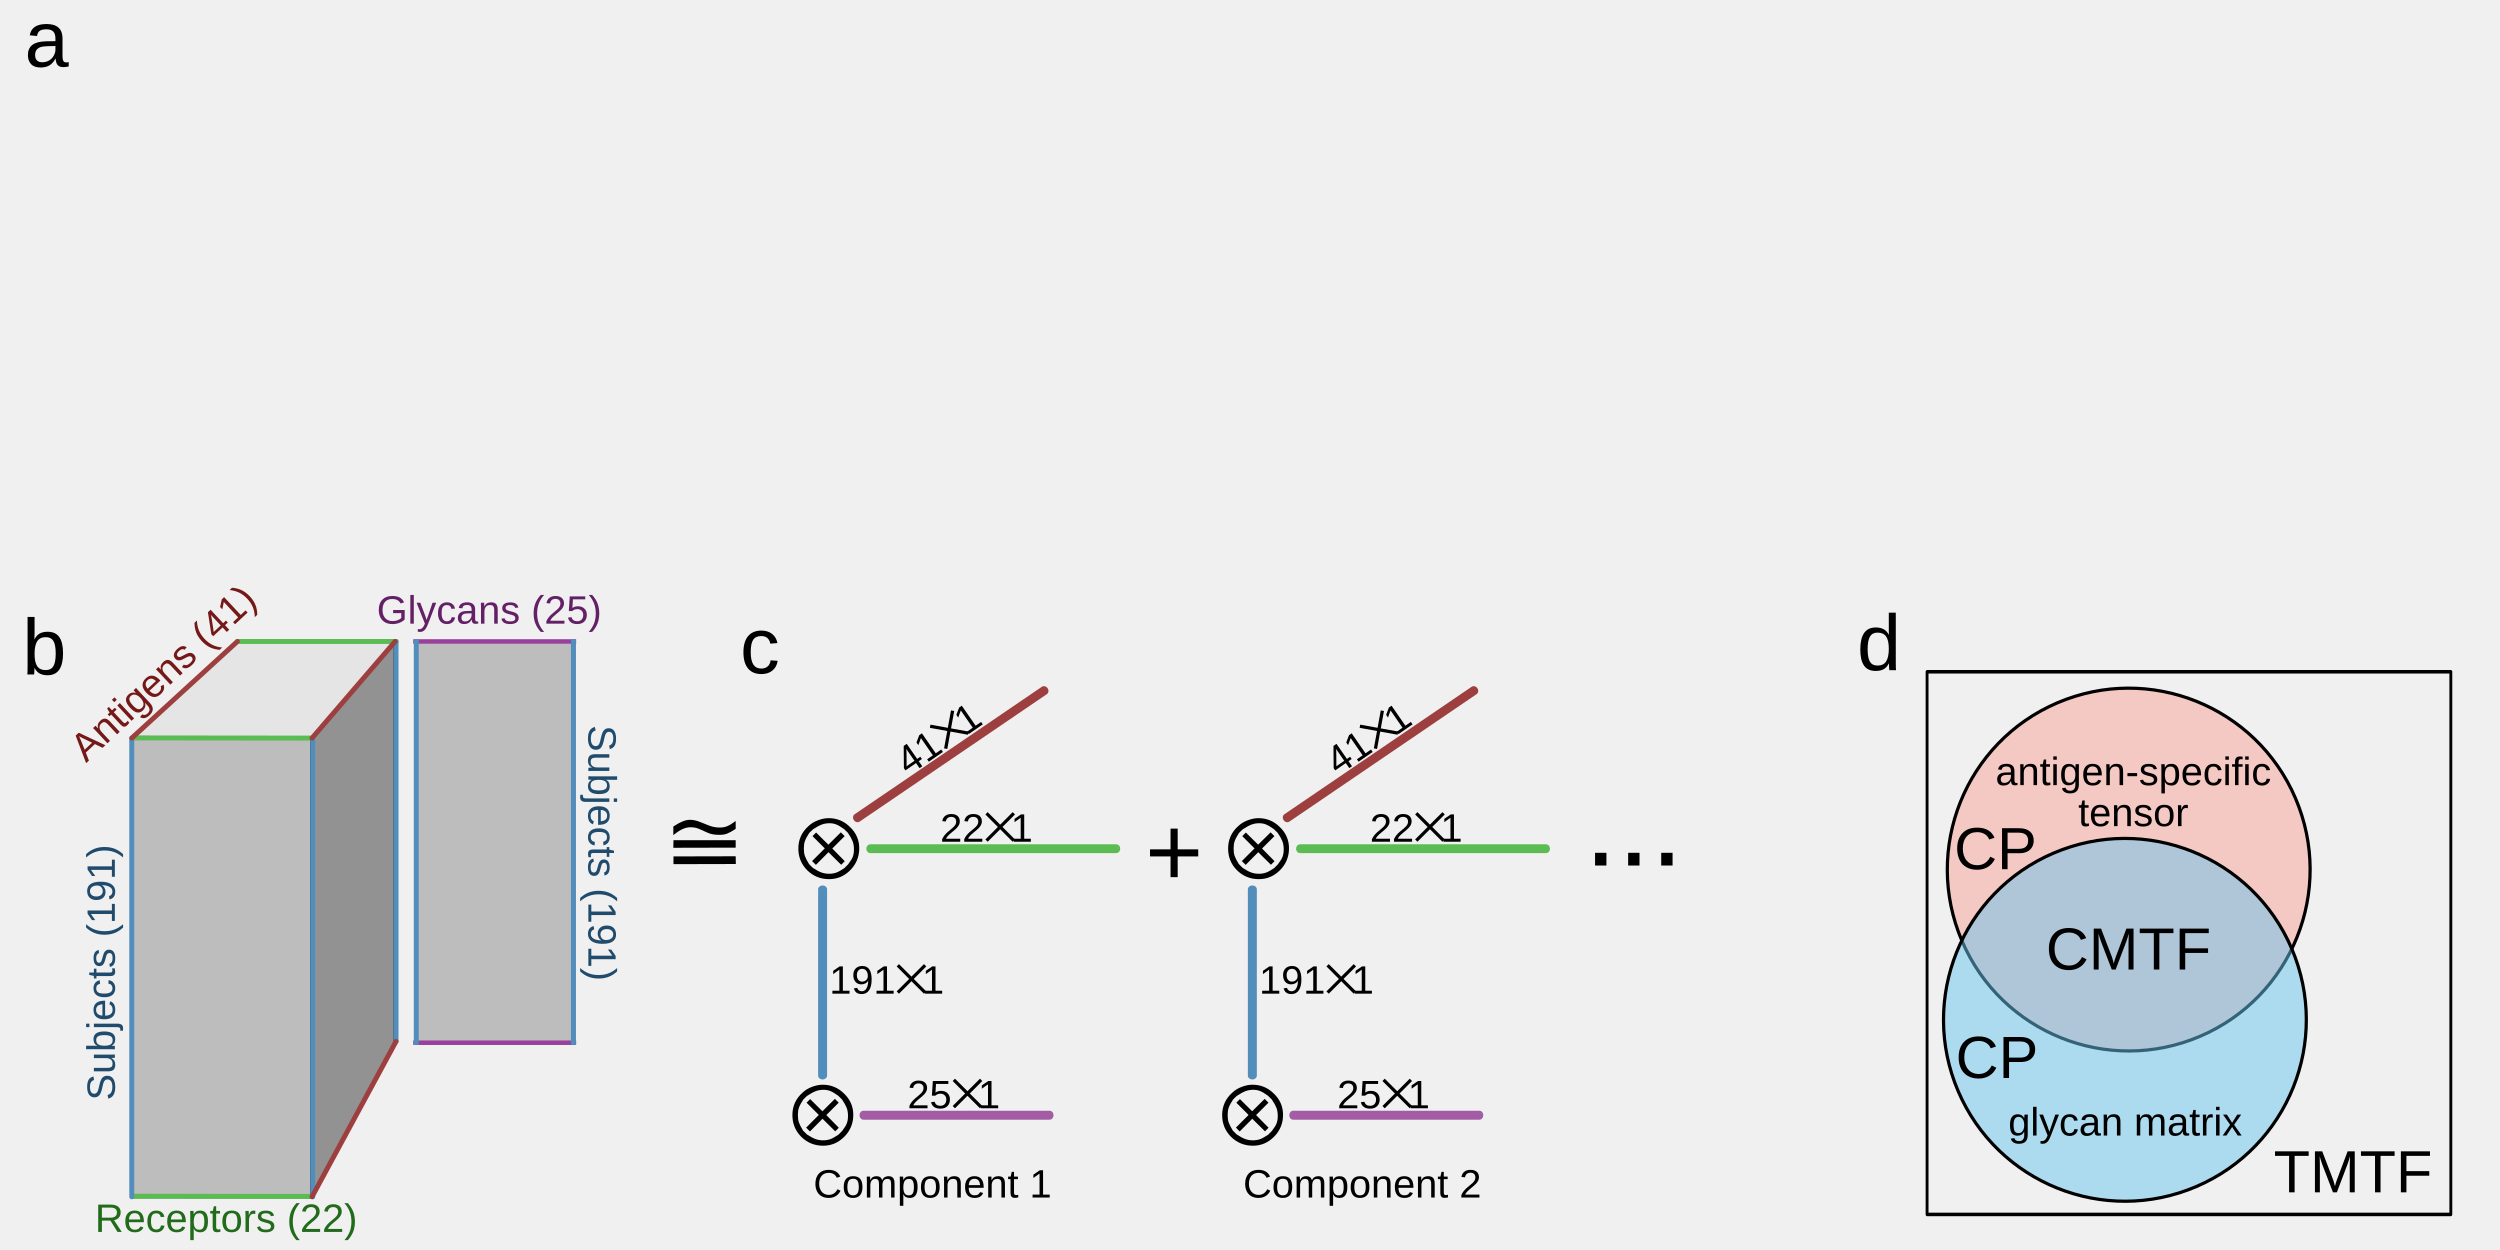
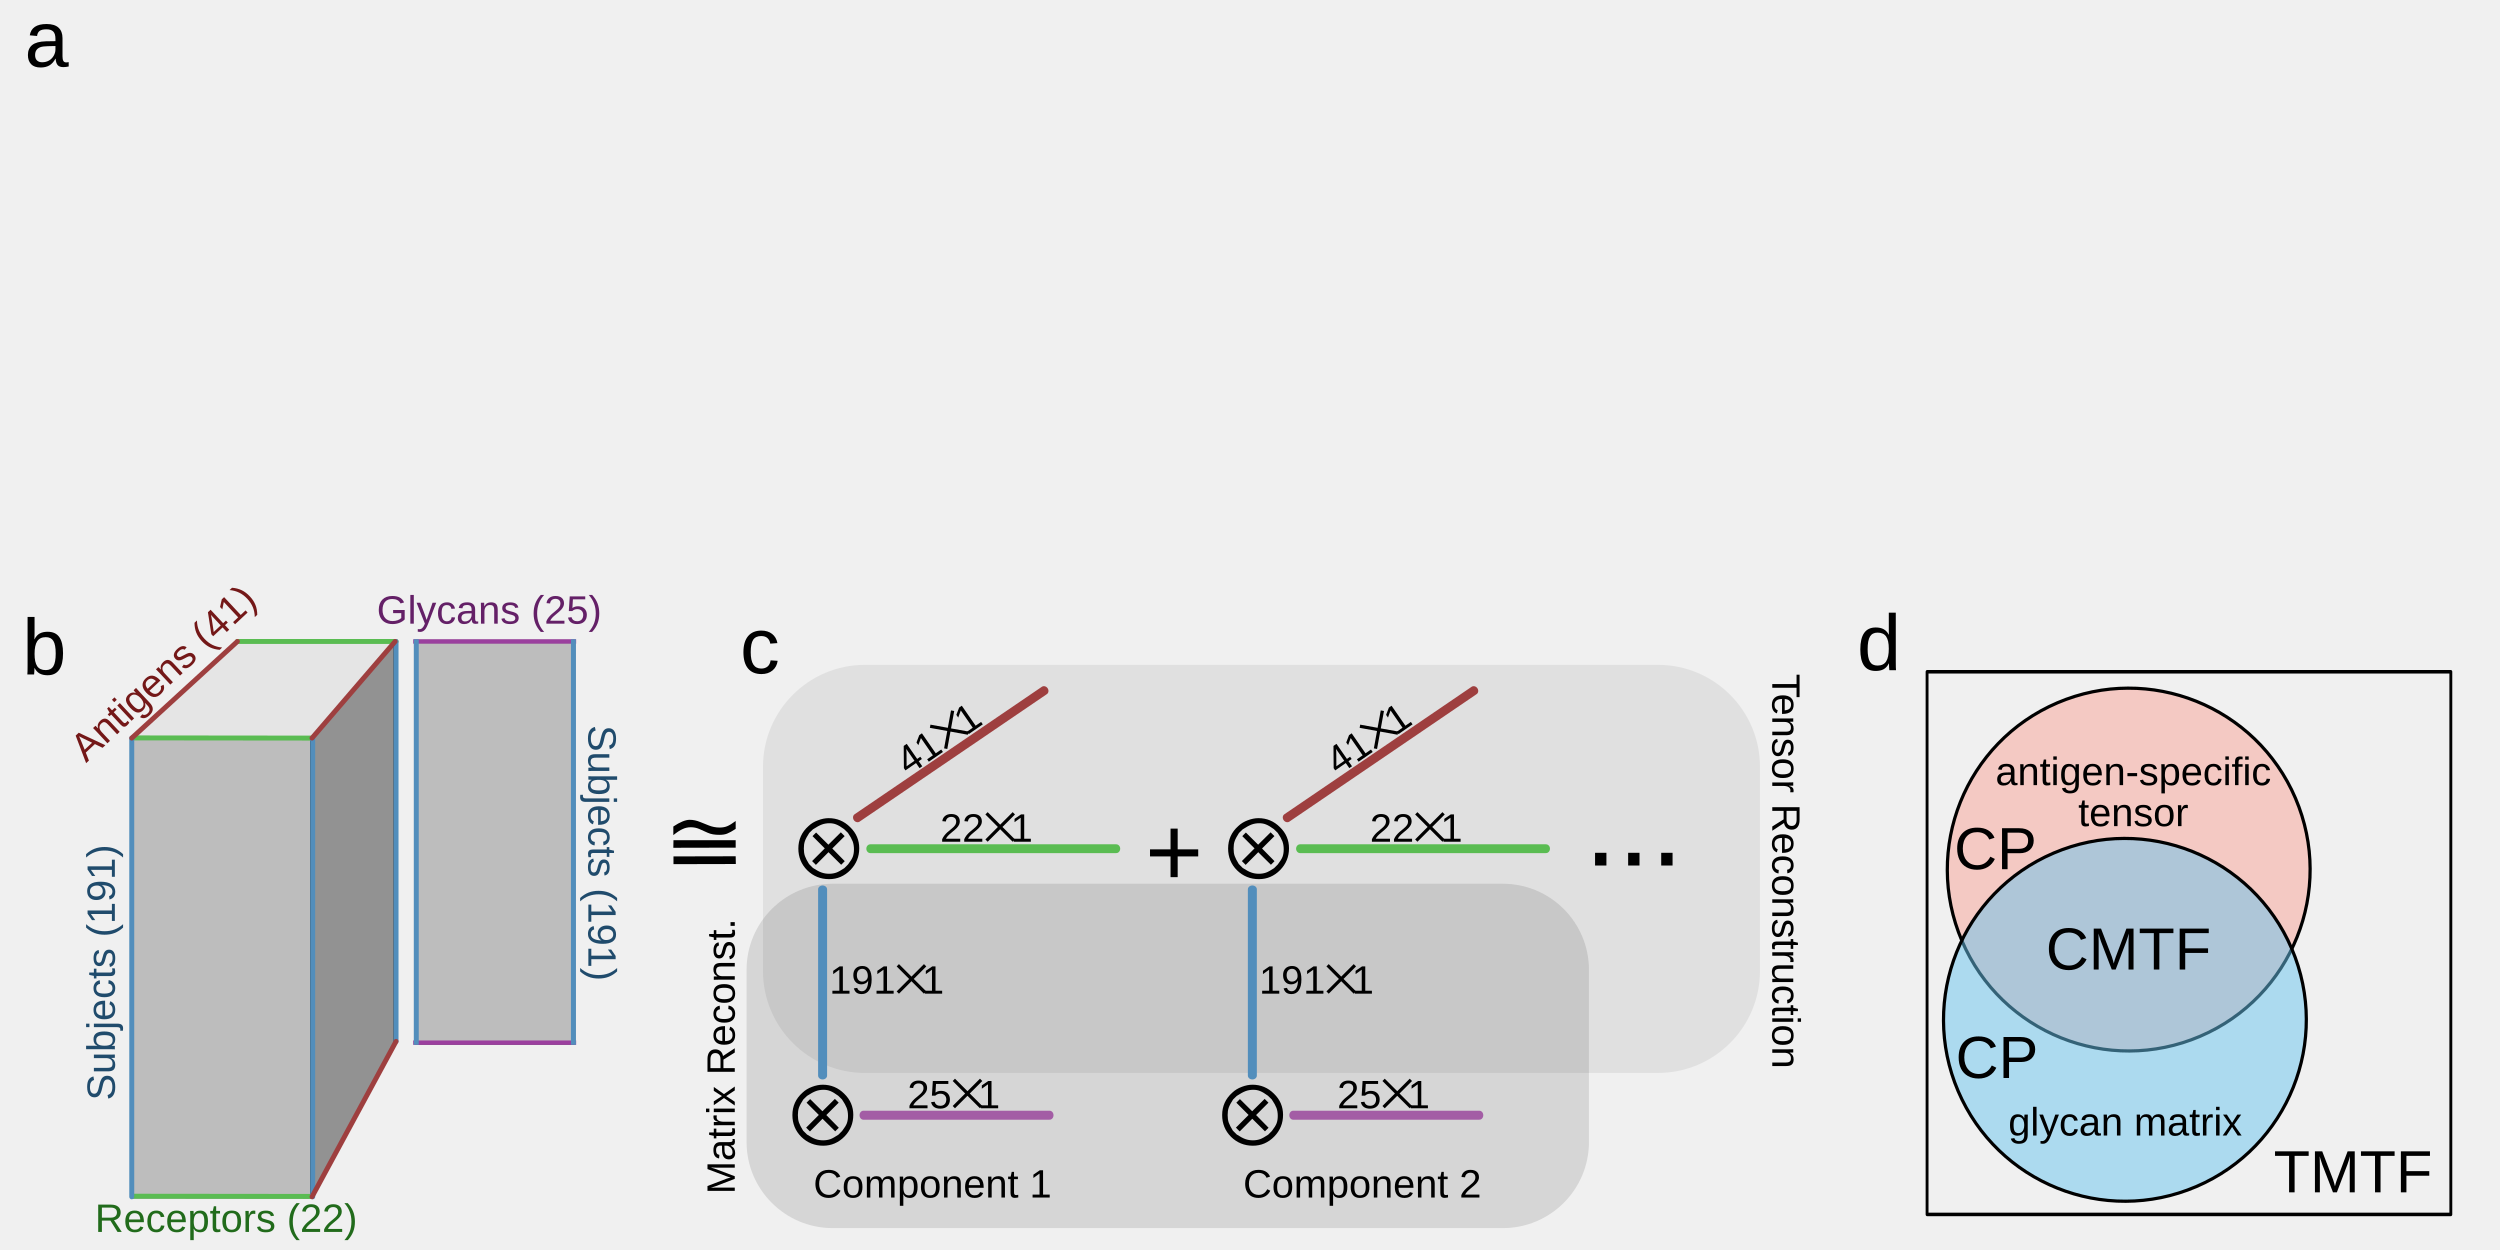
<svg xmlns="http://www.w3.org/2000/svg" width="100%" height="100%" viewBox="0 0 2100 1050" version="1.1" xml:space="preserve" style="fill-rule:evenodd;clip-rule:evenodd;stroke-linecap:round;stroke-linejoin:round;stroke-miterlimit:1.5;">
+   <g transform="matrix(0.838469,0,0,1,74.2684,0)">
+     <path d="M1503.27,814.669C1503.27,774.761 1464.63,742.361 1417.03,742.361L745.603,742.361C698.006,742.361 659.364,774.761 659.364,814.669L659.364,959.287C659.364,999.195 698.006,1031.6 745.603,1031.6L1417.03,1031.6C1464.63,1031.6 1503.27,999.195 1503.27,959.287L1503.27,814.669Z" style="fill-opacity:0.11;" />
+   </g>
+   <g transform="matrix(0.992371,0,0,1.18516,-13.4268,-321.345)">
+     <path d="M1503.27,814.669C1503.27,774.761 1464.58,742.361 1416.91,742.361L745.72,742.361C698.058,742.361 659.364,774.761 659.364,814.669L659.364,959.287C659.364,999.195 698.058,1031.6 745.72,1031.6L1416.91,1031.6C1464.58,1031.6 1503.27,999.195 1503.27,959.287L1503.27,814.669Z" style="fill-opacity:0.07;" />
+   </g>
  <g transform="matrix(1,0,0,1,-190,170)">
    <path d="M389.375,368.829L300.673,450L300.673,835.271L389.375,706.071L389.375,368.829Z" style="fill:white;stroke:black;stroke-width:2.5px;" />
  </g>
  <g transform="matrix(0.87523,0,0,0.87523,-63.7831,145.017)">
    <rect x="300.673" y="449.953" width="151.419" height="385.318" style="fill:white;stroke:black;stroke-width:2.86px;" />
  </g>
  <g transform="matrix(0.393067,0.91951,-0.91951,0.393067,1886.36,-856.599)">
    <circle cx="1420.68" cy="714.143" r="152.348" style="fill:rgb(249,163,150);fill-opacity:0.5;stroke:black;stroke-width:2.71px;" />
  </g>
  <g transform="matrix(0.393067,0.91951,-0.91951,0.393067,1883.17,-730.374)">
    <circle cx="1420.68" cy="714.143" r="152.348" style="fill:rgb(104,197,239);fill-opacity:0.5;stroke:black;stroke-width:2.71px;" />
  </g>
  <g transform="matrix(1,0,0,1,341.096,4.34209)">
    <text x="1300.39px" y="725.776px" style="font-family:'ArialMT', 'Arial', sans-serif;font-size:50px;">CP</text>
  </g>
  <g transform="matrix(1,0,0,1,342.329,179.722)">
    <text x="1300.39px" y="725.776px" style="font-family:'ArialMT', 'Arial', sans-serif;font-size:50px;">CP</text>
  </g>
  <g transform="matrix(1,0,0,1,1003.13,152.603)">
    <text x="715.386px" y="661.823px" style="font-family:'ArialMT', 'Arial', sans-serif;font-size:50px;">CMTF</text>
  </g>
  <g transform="matrix(0.949001,0,0,1.16448,96.8491,27.5814)">
    <rect x="1603.68" y="460.917" width="463.596" height="391.418" style="fill:none;stroke:black;stroke-width:2.55px;" />
  </g>
  <g transform="matrix(1,0,0,1,371.2,734.875)">
    <text x="1538.69px" y="266.661px" style="font-family:'ArialMT', 'Arial', sans-serif;font-size:50px;">TMTF</text>
  </g>
  <g transform="matrix(1,0,0,1,593.779,-38.2114)">
    <text x="1082.42px" y="697.75px" style="font-family:'ArialMT', 'Arial', sans-serif;font-size:33.333px;">antigen-speciﬁc</text>
    <text x="1151.91px" y="732.174px" style="font-family:'ArialMT', 'Arial', sans-serif;font-size:33.333px;">tensor</text>
  </g>
  <g transform="matrix(1,0,0,1,586.936,256.118)">
    <text x="1100.05px" y="697.75px" style="font-family:'ArialMT', 'Arial', sans-serif;font-size:33.333px;">glycan matrix</text>
  </g>
  <g transform="matrix(1,0,0,1,410.671,138.528)">
    <text x="1149.19px" y="424.42px" style="font-family:'ArialMT', 'Arial', sans-serif;font-size:66.667px;">d</text>
  </g>
  <g transform="matrix(1,0,0,1,-1128.57,-368.374)">
    <text x="1149.19px" y="424.42px" style="font-family:'ArialMT', 'Arial', sans-serif;font-size:66.667px;">a</text>
  </g>
  <g transform="matrix(1,0,0,1,-1130.52,142.131)">
    <text x="1149.19px" y="424.42px" style="font-family:'ArialMT', 'Arial', sans-serif;font-size:66.667px;">b</text>
  </g>
  <g transform="matrix(1,0,0,1,-527.541,141.142)">
    <text x="1149.19px" y="424.42px" style="font-family:'ArialMT', 'Arial', sans-serif;font-size:66.667px;">c</text>
  </g>
  <g transform="matrix(1,0,0,1,-190,170)">
    <rect x="300.673" y="449.953" width="151.419" height="385.318" style="fill:rgb(189,189,189);stroke:black;stroke-width:2.5px;" />
  </g>
  <g transform="matrix(0.87523,0,0,0.87523,86.2169,145.017)">
    <rect x="300.673" y="449.953" width="151.419" height="385.318" style="fill:rgb(189,189,189);stroke:black;stroke-width:3.09px;" />
  </g>
  <g transform="matrix(1,0,0,1,-190,170)">
    <path d="M452.092,450L521.902,368.829L521.902,706.071L452.092,835.271L452.092,450Z" style="fill:rgb(146,146,146);stroke:black;stroke-width:2.5px;" />
  </g>
  <g transform="matrix(1,0,0,1,-190,170)">
    <path d="M389.375,368.829L300.673,449.953L452.092,450L521.902,368.829L389.375,368.829Z" style="fill:rgb(229,229,229);stroke:black;stroke-width:2.5px;" />
  </g>
  <g transform="matrix(1,0,0,1,-234.188,164.042)">
    <text x="313.943px" y="870.768px" style="font-family:'ArialMT', 'Arial', sans-serif;font-size:33.333px;fill:rgb(33,107,27);">Receptors (22)</text>
  </g>
  <g transform="matrix(1,0,0,1,2.56111,-346.874)">
    <text x="313.943px" y="870.768px" style="font-family:'ArialMT', 'Arial', sans-serif;font-size:33.333px;fill:rgb(100,32,103);">Glycans (25)</text>
  </g>
  <g transform="matrix(0.822149,-0.569272,0.569272,0.822149,9.08984,114.648)">
    <text x="313.943px" y="870.768px" style="font-family:'ArialMT', 'Arial', sans-serif;font-size:33.333px;">41</text>
    <text x="351.02px" y="870.768px" style="font-family:'AppleSymbols', 'Apple Symbols';font-size:33.333px;">⨉</text>
    <text x="373.22px" y="870.768px" style="font-family:'ArialMT', 'Arial', sans-serif;font-size:33.333px;">1</text>
  </g>
  <g transform="matrix(1,0,0,1,475.791,-163.73)">
    <text x="313.943px" y="870.768px" style="font-family:'ArialMT', 'Arial', sans-serif;font-size:33.333px;">22</text>
    <text x="351.02px" y="870.768px" style="font-family:'AppleSymbols', 'Apple Symbols';font-size:33.333px;">⨉</text>
    <text x="373.22px" y="870.768px" style="font-family:'ArialMT', 'Arial', sans-serif;font-size:33.333px;">1</text>
  </g>
  <g transform="matrix(1,0,0,1,382.738,-36.0777)">
    <text x="313.943px" y="870.768px" style="font-family:'ArialMT', 'Arial', sans-serif;font-size:33.333px;">191</text>
    <text x="369.558px" y="870.768px" style="font-family:'AppleSymbols', 'Apple Symbols';font-size:33.333px;">⨉</text>
    <text x="391.759px" y="870.768px" style="font-family:'ArialMT', 'Arial', sans-serif;font-size:33.333px;">1</text>
  </g>
  <g transform="matrix(1,0,0,1,448.324,60.17)">
    <text x="313.943px" y="870.768px" style="font-family:'ArialMT', 'Arial', sans-serif;font-size:33.333px;">25</text>
    <text x="351.02px" y="870.768px" style="font-family:'AppleSymbols', 'Apple Symbols';font-size:33.333px;">⨉</text>
    <text x="373.22px" y="870.768px" style="font-family:'ArialMT', 'Arial', sans-serif;font-size:33.333px;">1</text>
  </g>
  <g transform="matrix(1,0,0,1,-44.5422,140.676)">
    <text x="1006.49px" y="603.454px" style="font-family:'ArialMT', 'Arial', sans-serif;font-size:83.333px;">+</text>
  </g>
  <g transform="matrix(1,0,0,1,369.307,135.167)">
    <text x="313.943px" y="870.768px" style="font-family:'ArialMT', 'Arial', sans-serif;font-size:33.333px;">Component 1</text>
  </g>
  <g transform="matrix(0.731297,-0.682059,0.682059,0.731297,-751.198,218.434)">
    <text x="313.943px" y="870.768px" style="font-family:'ArialMT', 'Arial', sans-serif;font-size:33.333px;fill:rgb(116,24,24);">Antigens (41)</text>
  </g>
  <g transform="matrix(6.12323e-17,1,-1,6.12323e-17,1125.11,424.388)">
    <text x="184.73px" y="630.887px" style="font-family:'ArialMT', 'Arial', sans-serif;font-size:33.333px;fill:rgb(32,75,108);">Subjects (191)</text>
  </g>
  <g transform="matrix(6.12323e-17,-1,1,6.12323e-17,-534.412,1109.07)">
    <text x="184.73px" y="630.887px" style="font-family:'ArialMT', 'Arial', sans-serif;font-size:33.333px;fill:rgb(32,75,108);">Subjects (191)</text>
  </g>
  <g transform="matrix(6.62976,0,0,7.40013,-541.152,90.1445)">
    <path d="M191.89,84.156L223.055,84.156" style="fill:none;fill-rule:nonzero;stroke:rgb(90,188,82);stroke-width:1px;stroke-miterlimit:10;" />
  </g>
  <g transform="matrix(1.06066e-16,10.6535,12.3858,1.06065e-16,-245.859,-1195.92)">
    <path d="M182.378,75.638L197.063,75.638" style="fill:none;fill-rule:nonzero;stroke:rgb(82,142,188);stroke-width:0.61px;stroke-miterlimit:10;" />
  </g>
  <g transform="matrix(10.6535,0,8.88178e-16,-12.3858,-1217.71,1873.62)">
    <path d="M182.378,75.638L197.063,75.638" style="fill:none;fill-rule:nonzero;stroke:rgb(163,93,165);stroke-width:0.61px;stroke-miterlimit:10;" />
  </g>
  <g transform="matrix(5.41,-3.68297,-4.16441,-6.11716,92.2484,1955.35)">
    <path d="M188.341,93.938L217.414,93.938" style="fill:none;fill-rule:nonzero;stroke:rgb(158,63,63);stroke-width:1.01px;stroke-miterlimit:10;" />
  </g>
  <g transform="matrix(88.8021,0,0,88.8014,664.129,738.488)">
    <path d="M0.36,-0.577C0.438,-0.577 0.506,-0.549 0.563,-0.492C0.621,-0.436 0.649,-0.369 0.649,-0.292C0.649,-0.212 0.621,-0.143 0.565,-0.086C0.509,-0.029 0.442,0 0.364,0C0.283,0 0.214,-0.028 0.157,-0.084C0.101,-0.14 0.073,-0.209 0.073,-0.29C0.073,-0.374 0.105,-0.445 0.169,-0.502C0.194,-0.526 0.224,-0.544 0.259,-0.557C0.293,-0.57 0.327,-0.577 0.36,-0.577ZM0.203,-0.171L0.323,-0.291L0.207,-0.407L0.241,-0.441L0.357,-0.326L0.475,-0.443L0.511,-0.407L0.394,-0.29L0.512,-0.17L0.478,-0.136L0.358,-0.255L0.239,-0.135L0.203,-0.171ZM0.211,-0.106C0.244,-0.085 0.271,-0.07 0.292,-0.063C0.314,-0.055 0.338,-0.051 0.364,-0.051C0.389,-0.051 0.412,-0.055 0.432,-0.062C0.452,-0.069 0.477,-0.084 0.508,-0.104L0.543,-0.139C0.566,-0.169 0.581,-0.193 0.588,-0.212C0.595,-0.231 0.599,-0.254 0.599,-0.282C0.599,-0.31 0.595,-0.335 0.587,-0.357C0.579,-0.378 0.564,-0.406 0.542,-0.438L0.506,-0.473C0.476,-0.495 0.452,-0.509 0.432,-0.517C0.413,-0.525 0.391,-0.529 0.368,-0.529C0.342,-0.529 0.318,-0.525 0.296,-0.517C0.274,-0.509 0.246,-0.494 0.211,-0.471L0.176,-0.437C0.156,-0.406 0.142,-0.38 0.135,-0.36C0.128,-0.34 0.125,-0.317 0.125,-0.29C0.125,-0.262 0.128,-0.239 0.135,-0.219C0.142,-0.199 0.155,-0.174 0.174,-0.143L0.211,-0.106Z" style="fill-rule:nonzero;" />
  </g>
  <g transform="matrix(88.8021,0,0,88.8014,659.129,962.4)">
    <path d="M0.36,-0.577C0.438,-0.577 0.506,-0.549 0.563,-0.492C0.621,-0.436 0.649,-0.369 0.649,-0.292C0.649,-0.212 0.621,-0.143 0.565,-0.086C0.509,-0.029 0.442,0 0.364,0C0.283,0 0.214,-0.028 0.157,-0.084C0.101,-0.14 0.073,-0.209 0.073,-0.29C0.073,-0.374 0.105,-0.445 0.169,-0.502C0.194,-0.526 0.224,-0.544 0.259,-0.557C0.293,-0.57 0.327,-0.577 0.36,-0.577ZM0.203,-0.171L0.323,-0.291L0.207,-0.407L0.241,-0.441L0.357,-0.326L0.475,-0.443L0.511,-0.407L0.394,-0.29L0.512,-0.17L0.478,-0.136L0.358,-0.255L0.239,-0.135L0.203,-0.171ZM0.211,-0.106C0.244,-0.085 0.271,-0.07 0.292,-0.063C0.314,-0.055 0.338,-0.051 0.364,-0.051C0.389,-0.051 0.412,-0.055 0.432,-0.062C0.452,-0.069 0.477,-0.084 0.508,-0.104L0.543,-0.139C0.566,-0.169 0.581,-0.193 0.588,-0.212C0.595,-0.231 0.599,-0.254 0.599,-0.282C0.599,-0.31 0.595,-0.335 0.587,-0.357C0.579,-0.378 0.564,-0.406 0.542,-0.438L0.506,-0.473C0.476,-0.495 0.452,-0.509 0.432,-0.517C0.413,-0.525 0.391,-0.529 0.368,-0.529C0.342,-0.529 0.318,-0.525 0.296,-0.517C0.274,-0.509 0.246,-0.494 0.211,-0.471L0.176,-0.437C0.156,-0.406 0.142,-0.38 0.135,-0.36C0.128,-0.34 0.125,-0.317 0.125,-0.29C0.125,-0.262 0.128,-0.239 0.135,-0.219C0.142,-0.199 0.155,-0.174 0.174,-0.143L0.211,-0.106Z" style="fill-rule:nonzero;" />
  </g>
  <g transform="matrix(0.822149,-0.569272,0.569272,0.822149,370.09,114.648)">
    <text x="313.943px" y="870.768px" style="font-family:'ArialMT', 'Arial', sans-serif;font-size:33.333px;">41</text>
    <text x="351.02px" y="870.768px" style="font-family:'AppleSymbols', 'Apple Symbols';font-size:33.333px;">⨉</text>
    <text x="373.22px" y="870.768px" style="font-family:'ArialMT', 'Arial', sans-serif;font-size:33.333px;">1</text>
  </g>
  <g transform="matrix(1,0,0,1,836.791,-163.73)">
    <text x="313.943px" y="870.768px" style="font-family:'ArialMT', 'Arial', sans-serif;font-size:33.333px;">22</text>
    <text x="351.02px" y="870.768px" style="font-family:'AppleSymbols', 'Apple Symbols';font-size:33.333px;">⨉</text>
    <text x="373.22px" y="870.768px" style="font-family:'ArialMT', 'Arial', sans-serif;font-size:33.333px;">1</text>
  </g>
  <g transform="matrix(1,0,0,1,1016.79,-143.73)">
    <text x="313.943px" y="870.768px" style="font-family:'ArialMT', 'Arial', sans-serif;font-size:100px;">...</text>
  </g>
  <g transform="matrix(1,0,0,1,743.738,-36.0777)">
    <text x="313.943px" y="870.768px" style="font-family:'ArialMT', 'Arial', sans-serif;font-size:33.333px;">191</text>
    <text x="369.558px" y="870.768px" style="font-family:'AppleSymbols', 'Apple Symbols';font-size:33.333px;">⨉</text>
    <text x="391.759px" y="870.768px" style="font-family:'ArialMT', 'Arial', sans-serif;font-size:33.333px;">1</text>
  </g>
  <g transform="matrix(1,0,0,1,809.324,60.17)">
    <text x="313.943px" y="870.768px" style="font-family:'ArialMT', 'Arial', sans-serif;font-size:33.333px;">25</text>
    <text x="351.02px" y="870.768px" style="font-family:'AppleSymbols', 'Apple Symbols';font-size:33.333px;">⨉</text>
    <text x="373.22px" y="870.768px" style="font-family:'ArialMT', 'Arial', sans-serif;font-size:33.333px;">1</text>
  </g>
  <g transform="matrix(1,0,0,1,730.307,135.167)">
    <text x="313.943px" y="870.768px" style="font-family:'ArialMT', 'Arial', sans-serif;font-size:33.333px;">Component 2</text>
  </g>
  <g transform="matrix(6.62976,0,0,7.40013,-180.152,90.1445)">
    <path d="M191.89,84.156L223.055,84.156" style="fill:none;fill-rule:nonzero;stroke:rgb(90,188,82);stroke-width:1px;stroke-miterlimit:10;" />
  </g>
  <g transform="matrix(1.06066e-16,10.6535,12.3858,1.06065e-16,115.141,-1195.92)">
    <path d="M182.378,75.638L197.063,75.638" style="fill:none;fill-rule:nonzero;stroke:rgb(82,142,188);stroke-width:0.61px;stroke-miterlimit:10;" />
  </g>
  <g transform="matrix(10.6535,0,8.88178e-16,-12.3858,-856.705,1873.62)">
    <path d="M182.378,75.638L197.063,75.638" style="fill:none;fill-rule:nonzero;stroke:rgb(163,93,165);stroke-width:0.61px;stroke-miterlimit:10;" />
  </g>
  <g transform="matrix(5.41,-3.68297,-4.16441,-6.11716,453.248,1955.35)">
    <path d="M188.341,93.938L217.414,93.938" style="fill:none;fill-rule:nonzero;stroke:rgb(158,63,63);stroke-width:1.01px;stroke-miterlimit:10;" />
  </g>
  <g transform="matrix(88.8021,0,0,88.8014,1025.13,738.488)">
    <path d="M0.36,-0.577C0.438,-0.577 0.506,-0.549 0.563,-0.492C0.621,-0.436 0.649,-0.369 0.649,-0.292C0.649,-0.212 0.621,-0.143 0.565,-0.086C0.509,-0.029 0.442,0 0.364,0C0.283,0 0.214,-0.028 0.157,-0.084C0.101,-0.14 0.073,-0.209 0.073,-0.29C0.073,-0.374 0.105,-0.445 0.169,-0.502C0.194,-0.526 0.224,-0.544 0.259,-0.557C0.293,-0.57 0.327,-0.577 0.36,-0.577ZM0.203,-0.171L0.323,-0.291L0.207,-0.407L0.241,-0.441L0.357,-0.326L0.475,-0.443L0.511,-0.407L0.394,-0.29L0.512,-0.17L0.478,-0.136L0.358,-0.255L0.239,-0.135L0.203,-0.171ZM0.211,-0.106C0.244,-0.085 0.271,-0.07 0.292,-0.063C0.314,-0.055 0.338,-0.051 0.364,-0.051C0.389,-0.051 0.412,-0.055 0.432,-0.062C0.452,-0.069 0.477,-0.084 0.508,-0.104L0.543,-0.139C0.566,-0.169 0.581,-0.193 0.588,-0.212C0.595,-0.231 0.599,-0.254 0.599,-0.282C0.599,-0.31 0.595,-0.335 0.587,-0.357C0.579,-0.378 0.564,-0.406 0.542,-0.438L0.506,-0.473C0.476,-0.495 0.452,-0.509 0.432,-0.517C0.413,-0.525 0.391,-0.529 0.368,-0.529C0.342,-0.529 0.318,-0.525 0.296,-0.517C0.274,-0.509 0.246,-0.494 0.211,-0.471L0.176,-0.437C0.156,-0.406 0.142,-0.38 0.135,-0.36C0.128,-0.34 0.125,-0.317 0.125,-0.29C0.125,-0.262 0.128,-0.239 0.135,-0.219C0.142,-0.199 0.155,-0.174 0.174,-0.143L0.211,-0.106Z" style="fill-rule:nonzero;" />
  </g>
  <g transform="matrix(88.8021,0,0,88.8014,1020.13,962.4)">
    <path d="M0.36,-0.577C0.438,-0.577 0.506,-0.549 0.563,-0.492C0.621,-0.436 0.649,-0.369 0.649,-0.292C0.649,-0.212 0.621,-0.143 0.565,-0.086C0.509,-0.029 0.442,0 0.364,0C0.283,0 0.214,-0.028 0.157,-0.084C0.101,-0.14 0.073,-0.209 0.073,-0.29C0.073,-0.374 0.105,-0.445 0.169,-0.502C0.194,-0.526 0.224,-0.544 0.259,-0.557C0.293,-0.57 0.327,-0.577 0.36,-0.577ZM0.203,-0.171L0.323,-0.291L0.207,-0.407L0.241,-0.441L0.357,-0.326L0.475,-0.443L0.511,-0.407L0.394,-0.29L0.512,-0.17L0.478,-0.136L0.358,-0.255L0.239,-0.135L0.203,-0.171ZM0.211,-0.106C0.244,-0.085 0.271,-0.07 0.292,-0.063C0.314,-0.055 0.338,-0.051 0.364,-0.051C0.389,-0.051 0.412,-0.055 0.432,-0.062C0.452,-0.069 0.477,-0.084 0.508,-0.104L0.543,-0.139C0.566,-0.169 0.581,-0.193 0.588,-0.212C0.595,-0.231 0.599,-0.254 0.599,-0.282C0.599,-0.31 0.595,-0.335 0.587,-0.357C0.579,-0.378 0.564,-0.406 0.542,-0.438L0.506,-0.473C0.476,-0.495 0.452,-0.509 0.432,-0.517C0.413,-0.525 0.391,-0.529 0.368,-0.529C0.342,-0.529 0.318,-0.525 0.296,-0.517C0.274,-0.509 0.246,-0.494 0.211,-0.471L0.176,-0.437C0.156,-0.406 0.142,-0.38 0.135,-0.36C0.128,-0.34 0.125,-0.317 0.125,-0.29C0.125,-0.262 0.128,-0.239 0.135,-0.219C0.142,-0.199 0.155,-0.174 0.174,-0.143L0.211,-0.106Z" style="fill-rule:nonzero;" />
  </g>
  <g transform="matrix(125,0,0,125,548.346,739.39)">
    <path d="M0.557,-0.398L0.557,-0.345C0.533,-0.329 0.514,-0.319 0.499,-0.313C0.484,-0.307 0.466,-0.305 0.446,-0.305C0.417,-0.305 0.391,-0.309 0.369,-0.319L0.311,-0.345C0.294,-0.352 0.276,-0.356 0.255,-0.356C0.236,-0.356 0.218,-0.352 0.201,-0.344C0.184,-0.337 0.163,-0.323 0.138,-0.303L0.138,-0.361C0.183,-0.391 0.22,-0.406 0.248,-0.406C0.271,-0.406 0.295,-0.401 0.319,-0.391L0.374,-0.369C0.398,-0.359 0.424,-0.354 0.449,-0.354C0.468,-0.354 0.486,-0.357 0.5,-0.363C0.515,-0.369 0.534,-0.381 0.557,-0.398ZM0.557,-0.161L0.558,-0.109L0.139,-0.108L0.139,-0.16L0.557,-0.161ZM0.557,-0.269L0.557,-0.219L0.138,-0.218L0.139,-0.269L0.557,-0.269Z" style="fill-rule:nonzero;" />
  </g>
  <g transform="matrix(4.16668,0,0,4.16667,-1.11406,93.1052)">
    <path d="M48.121,106.974L80.109,106.974" style="fill:none;stroke:rgb(90,188,82);stroke-width:1px;" />
  </g>
  <g transform="matrix(4.16668,0,0,4.16667,-89.1141,174.105)">
    <path d="M48.121,106.974L84.289,107.015" style="fill:none;stroke:rgb(90,188,82);stroke-width:1px;" />
  </g>
  <g transform="matrix(4.16668,0,0,4.16667,-89.1141,559.105)">
    <path d="M48.121,106.974L84.289,107.015" style="fill:none;stroke:rgb(90,188,82);stroke-width:1px;" />
  </g>
  <g transform="matrix(1.23804,0,0,1,-181.661,210.955)">
    <path d="M428.932,327.874L535.792,327.874" style="fill:none;stroke:rgb(155,63,158);stroke-width:3.7px;stroke-linecap:square;" />
  </g>
  <g transform="matrix(1.23804,0,0,1,-181.661,547.955)">
    <path d="M428.932,327.874L535.792,327.874" style="fill:none;stroke:rgb(155,63,158);stroke-width:3.7px;stroke-linecap:square;" />
  </g>
  <g transform="matrix(4.16668,0,0,4.16667,49.5646,322.245)">
    <path d="M14.666,71.461L14.666,163.936" style="fill:none;stroke:rgb(82,142,188);stroke-width:1px;" />
  </g>
  <g transform="matrix(4.16668,0,0,4.16667,201.565,322.245)">
    <path d="M14.666,71.461L14.666,163.936" style="fill:none;stroke:rgb(82,142,188);stroke-width:1px;" />
  </g>
  <g transform="matrix(4.16668,0,0,4.16667,271.565,202.245)">
    <path d="M14.666,80.78L14.666,161.406" style="fill:none;stroke:rgb(82,142,188);stroke-width:1px;" />
  </g>
  <g transform="matrix(4.16668,0,0,3.64423,288.565,278.409)">
    <path d="M14.666,71.461L14.666,163.936" style="fill:none;stroke:rgb(82,142,188);stroke-width:1px;stroke-linecap:square;" />
  </g>
  <g transform="matrix(4.16668,0,0,3.64423,420.565,278.409)">
    <path d="M14.666,71.461L14.666,163.936" style="fill:none;stroke:rgb(82,142,188);stroke-width:1px;stroke-linecap:square;" />
  </g>
  <g transform="matrix(1,0,0,1,0,150)">
    <path d="M199.393,388.829L110.673,470" style="fill:none;stroke:rgb(158,63,63);stroke-width:4.17px;" />
  </g>
  <g transform="matrix(1,0,0,1,130,150)">
    <path d="M201.902,388.829L132.092,470" style="fill:none;stroke:rgb(158,63,63);stroke-width:4.17px;" />
  </g>
  <g transform="matrix(1,0,0,1,130,490)">
    <path d="M202.673,384.772L132.092,515.271" style="fill:none;stroke:rgb(158,63,63);stroke-width:4.17px;" />
  </g>
+   <g transform="matrix(6.12323e-17,-1,1,6.12323e-17,208.459,2135.23)">
+     <text x="1132.16px" y="408.746px" style="font-family:'ArialMT', 'Arial', sans-serif;font-size:33.333px;">Matrix Reconst.</text>
+   </g>
+   <g transform="matrix(6.12323e-17,1,-1,6.12323e-17,1897.46,-566.165)">
+     <text x="1132.16px" y="408.746px" style="font-family:'ArialMT', 'Arial', sans-serif;font-size:33.333px;">T<tspan x="1148.83px 1167.36px " y="408.746px 408.746px ">en</tspan>sor Reconstruction</text>
+   </g>
</svg>
